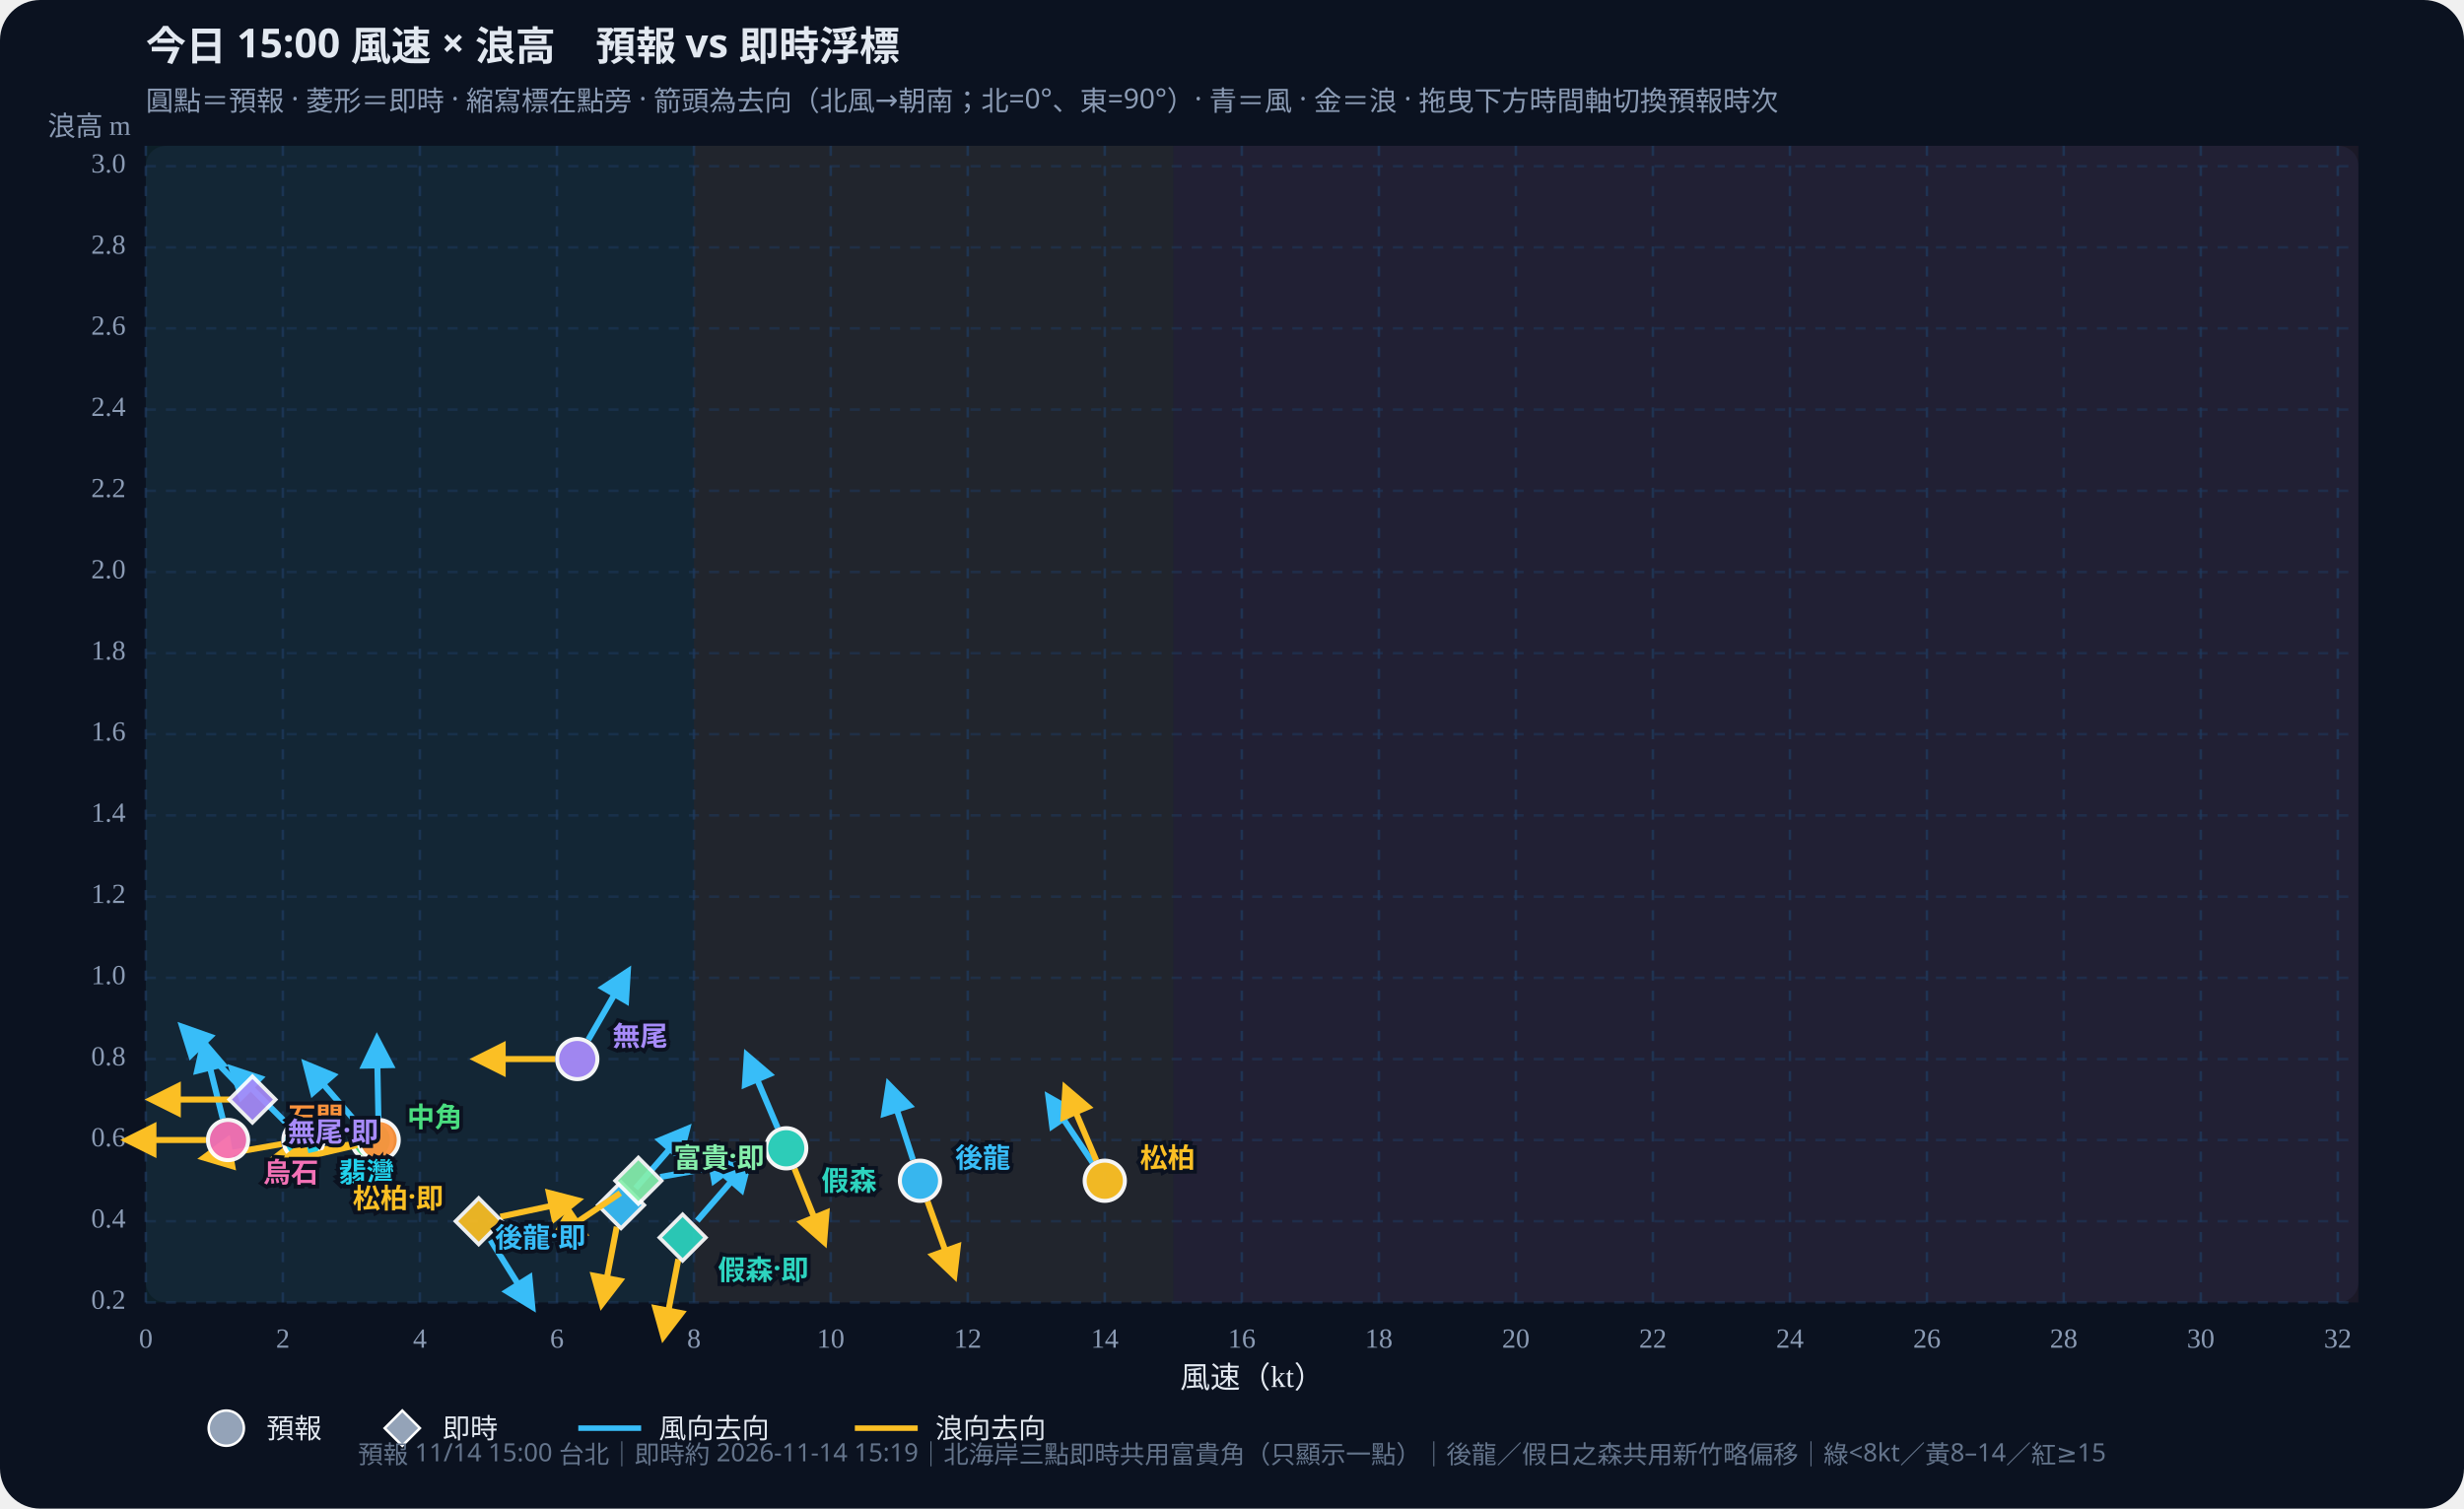
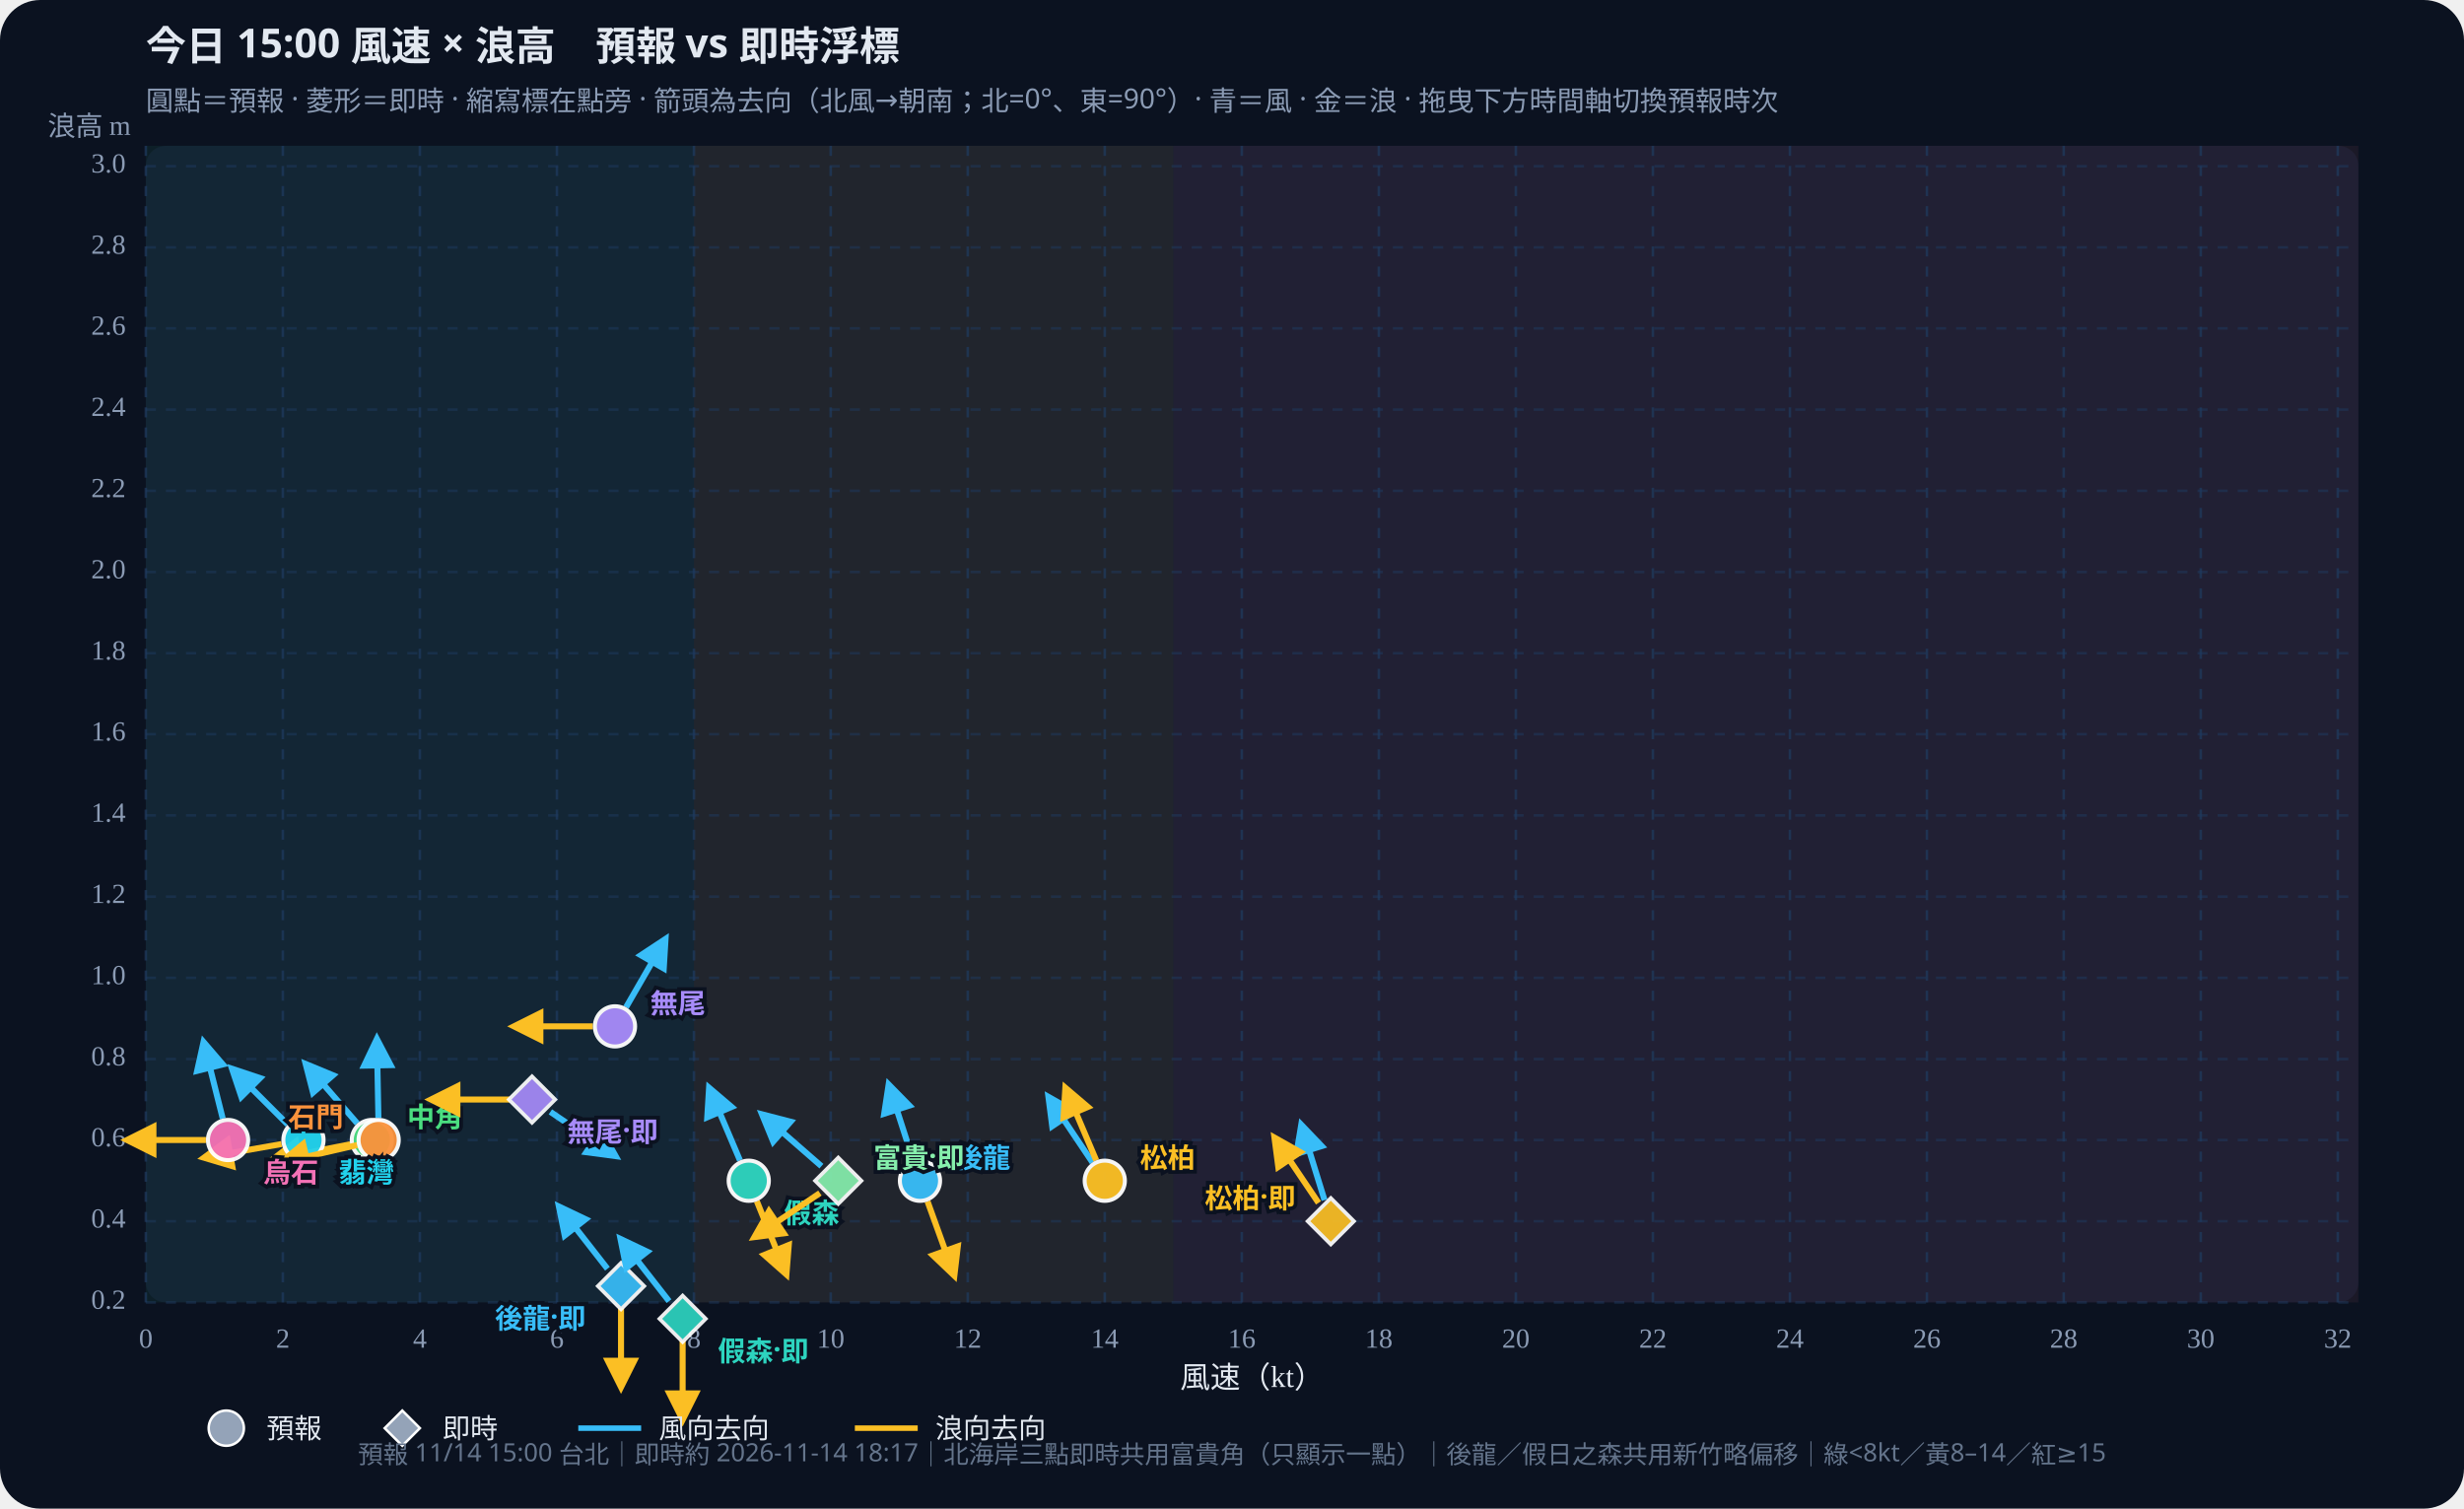
<svg xmlns="http://www.w3.org/2000/svg" id="wws-svg" viewBox="0 0 980 600" role="img" aria-label="風速與浪高散佈圖，可拖曳時間軸切換預報時次" style="width:100%;height:auto;display:block">
  <rect width="980" height="600" fill="#0b1220" rx="16" />
  <rect x="58" y="58" width="880" height="460" fill="#111a2e" rx="8" />
  <rect x="58.0" y="58" width="218.0" height="460" fill="#34d399" opacity="0.07" />
  <rect x="276.0" y="58" width="190.7" height="460" fill="#fbbf24" opacity="0.07" />
  <rect x="466.7" y="58" width="471.3" height="460" fill="#fb7185" opacity="0.07" />
  <defs>
    <marker id="arrow-38bdf8" viewBox="0 0 10 10" refX="8" refY="5" markerWidth="6" markerHeight="6" orient="auto-start-reverse">
      <path d="M0,0 L10,5 L0,10 z" fill="#38bdf8" />
    </marker>
    <marker id="arrow-fbbf24" viewBox="0 0 10 10" refX="8" refY="5" markerWidth="6" markerHeight="6" orient="auto-start-reverse">
      <path d="M0,0 L10,5 L0,10 z" fill="#fbbf24" />
    </marker>
  </defs>
  <text id="wws-title" x="58" y="24" fill="#e2e8f0" font-size="16" font-weight="700" font-family="Noto Sans TC,system-ui,sans-serif">今日 15:00 風速 × 浪高　預報 vs 即時浮標</text>
  <text x="58" y="44" fill="#8b9bb4" font-size="11" font-family="Noto Sans TC,system-ui,sans-serif">圓點＝預報 · 菱形＝即時 · 縮寫標在點旁 · 箭頭為去向（北風→朝南；北=0°、東=90°）· 青＝風 · 金＝浪 · 拖曳下方時間軸切換預報時次</text>
  <line x1="58.0" y1="58" x2="58.0" y2="518" stroke="#1e3a5f" stroke-dasharray="4 4" opacity="0.7" />
  <text x="58.0" y="536" text-anchor="middle" fill="#8b9bb4" font-size="11">0</text>
  <line x1="112.5" y1="58" x2="112.5" y2="518" stroke="#1e3a5f" stroke-dasharray="4 4" opacity="0.7" />
  <text x="112.5" y="536" text-anchor="middle" fill="#8b9bb4" font-size="11">2</text>
  <line x1="167.0" y1="58" x2="167.0" y2="518" stroke="#1e3a5f" stroke-dasharray="4 4" opacity="0.7" />
  <text x="167.0" y="536" text-anchor="middle" fill="#8b9bb4" font-size="11">4</text>
  <line x1="221.5" y1="58" x2="221.5" y2="518" stroke="#1e3a5f" stroke-dasharray="4 4" opacity="0.7" />
  <text x="221.5" y="536" text-anchor="middle" fill="#8b9bb4" font-size="11">6</text>
  <line x1="276.0" y1="58" x2="276.0" y2="518" stroke="#1e3a5f" stroke-dasharray="4 4" opacity="0.7" />
  <text x="276.0" y="536" text-anchor="middle" fill="#8b9bb4" font-size="11">8</text>
  <line x1="330.4" y1="58" x2="330.4" y2="518" stroke="#1e3a5f" stroke-dasharray="4 4" opacity="0.7" />
  <text x="330.4" y="536" text-anchor="middle" fill="#8b9bb4" font-size="11">10</text>
  <line x1="384.9" y1="58" x2="384.9" y2="518" stroke="#1e3a5f" stroke-dasharray="4 4" opacity="0.7" />
  <text x="384.9" y="536" text-anchor="middle" fill="#8b9bb4" font-size="11">12</text>
  <line x1="439.4" y1="58" x2="439.4" y2="518" stroke="#1e3a5f" stroke-dasharray="4 4" opacity="0.7" />
  <text x="439.4" y="536" text-anchor="middle" fill="#8b9bb4" font-size="11">14</text>
  <line x1="493.9" y1="58" x2="493.9" y2="518" stroke="#1e3a5f" stroke-dasharray="4 4" opacity="0.7" />
  <text x="493.9" y="536" text-anchor="middle" fill="#8b9bb4" font-size="11">16</text>
  <line x1="548.4" y1="58" x2="548.4" y2="518" stroke="#1e3a5f" stroke-dasharray="4 4" opacity="0.7" />
  <text x="548.4" y="536" text-anchor="middle" fill="#8b9bb4" font-size="11">18</text>
  <line x1="602.9" y1="58" x2="602.9" y2="518" stroke="#1e3a5f" stroke-dasharray="4 4" opacity="0.7" />
  <text x="602.9" y="536" text-anchor="middle" fill="#8b9bb4" font-size="11">20</text>
  <line x1="657.4" y1="58" x2="657.4" y2="518" stroke="#1e3a5f" stroke-dasharray="4 4" opacity="0.7" />
  <text x="657.4" y="536" text-anchor="middle" fill="#8b9bb4" font-size="11">22</text>
  <line x1="711.9" y1="58" x2="711.9" y2="518" stroke="#1e3a5f" stroke-dasharray="4 4" opacity="0.7" />
  <text x="711.9" y="536" text-anchor="middle" fill="#8b9bb4" font-size="11">24</text>
  <line x1="766.4" y1="58" x2="766.4" y2="518" stroke="#1e3a5f" stroke-dasharray="4 4" opacity="0.7" />
  <text x="766.4" y="536" text-anchor="middle" fill="#8b9bb4" font-size="11">26</text>
  <line x1="820.8" y1="58" x2="820.8" y2="518" stroke="#1e3a5f" stroke-dasharray="4 4" opacity="0.7" />
  <text x="820.8" y="536" text-anchor="middle" fill="#8b9bb4" font-size="11">28</text>
  <line x1="875.3" y1="58" x2="875.3" y2="518" stroke="#1e3a5f" stroke-dasharray="4 4" opacity="0.7" />
  <text x="875.3" y="536" text-anchor="middle" fill="#8b9bb4" font-size="11">30</text>
  <line x1="929.8" y1="58" x2="929.8" y2="518" stroke="#1e3a5f" stroke-dasharray="4 4" opacity="0.7" />
  <text x="929.8" y="536" text-anchor="middle" fill="#8b9bb4" font-size="11">32</text>
  <line x1="58" y1="518.0" x2="938" y2="518.0" stroke="#1e3a5f" stroke-dasharray="4 4" opacity="0.5" />
  <text x="50" y="518.0" text-anchor="end" dominant-baseline="middle" fill="#8b9bb4" font-size="11">0.2</text>
  <line x1="58" y1="485.7" x2="938" y2="485.7" stroke="#1e3a5f" stroke-dasharray="4 4" opacity="0.5" />
  <text x="50" y="485.7" text-anchor="end" dominant-baseline="middle" fill="#8b9bb4" font-size="11">0.4</text>
  <line x1="58" y1="453.4" x2="938" y2="453.4" stroke="#1e3a5f" stroke-dasharray="4 4" opacity="0.5" />
  <text x="50" y="453.4" text-anchor="end" dominant-baseline="middle" fill="#8b9bb4" font-size="11">0.6</text>
  <line x1="58" y1="421.2" x2="938" y2="421.2" stroke="#1e3a5f" stroke-dasharray="4 4" opacity="0.5" />
  <text x="50" y="421.2" text-anchor="end" dominant-baseline="middle" fill="#8b9bb4" font-size="11">0.8</text>
  <line x1="58" y1="388.9" x2="938" y2="388.9" stroke="#1e3a5f" stroke-dasharray="4 4" opacity="0.5" />
  <text x="50" y="388.9" text-anchor="end" dominant-baseline="middle" fill="#8b9bb4" font-size="11">1.0</text>
  <line x1="58" y1="356.6" x2="938" y2="356.6" stroke="#1e3a5f" stroke-dasharray="4 4" opacity="0.5" />
  <text x="50" y="356.6" text-anchor="end" dominant-baseline="middle" fill="#8b9bb4" font-size="11">1.2</text>
  <line x1="58" y1="324.3" x2="938" y2="324.3" stroke="#1e3a5f" stroke-dasharray="4 4" opacity="0.5" />
  <text x="50" y="324.3" text-anchor="end" dominant-baseline="middle" fill="#8b9bb4" font-size="11">1.4</text>
  <line x1="58" y1="292.0" x2="938" y2="292.0" stroke="#1e3a5f" stroke-dasharray="4 4" opacity="0.5" />
  <text x="50" y="292.0" text-anchor="end" dominant-baseline="middle" fill="#8b9bb4" font-size="11">1.6</text>
  <line x1="58" y1="259.8" x2="938" y2="259.8" stroke="#1e3a5f" stroke-dasharray="4 4" opacity="0.5" />
  <text x="50" y="259.8" text-anchor="end" dominant-baseline="middle" fill="#8b9bb4" font-size="11">1.8</text>
  <line x1="58" y1="227.5" x2="938" y2="227.5" stroke="#1e3a5f" stroke-dasharray="4 4" opacity="0.5" />
  <text x="50" y="227.5" text-anchor="end" dominant-baseline="middle" fill="#8b9bb4" font-size="11">2.0</text>
  <line x1="58" y1="195.2" x2="938" y2="195.2" stroke="#1e3a5f" stroke-dasharray="4 4" opacity="0.5" />
  <text x="50" y="195.2" text-anchor="end" dominant-baseline="middle" fill="#8b9bb4" font-size="11">2.2</text>
  <line x1="58" y1="162.9" x2="938" y2="162.9" stroke="#1e3a5f" stroke-dasharray="4 4" opacity="0.5" />
  <text x="50" y="162.9" text-anchor="end" dominant-baseline="middle" fill="#8b9bb4" font-size="11">2.4</text>
  <line x1="58" y1="130.6" x2="938" y2="130.6" stroke="#1e3a5f" stroke-dasharray="4 4" opacity="0.5" />
  <text x="50" y="130.6" text-anchor="end" dominant-baseline="middle" fill="#8b9bb4" font-size="11">2.6</text>
  <line x1="58" y1="98.4" x2="938" y2="98.4" stroke="#1e3a5f" stroke-dasharray="4 4" opacity="0.5" />
  <text x="50" y="98.4" text-anchor="end" dominant-baseline="middle" fill="#8b9bb4" font-size="11">2.8</text>
  <line x1="58" y1="66.1" x2="938" y2="66.1" stroke="#1e3a5f" stroke-dasharray="4 4" opacity="0.5" />
  <text x="50" y="66.1" text-anchor="end" dominant-baseline="middle" fill="#8b9bb4" font-size="11">3.0</text>
  <text x="498" y="552" text-anchor="middle" fill="#e2e8f0" font-size="12">風速（kt）</text>
  <text x="52" y="54" text-anchor="end" fill="#8b9bb4" font-size="11">浪高 m</text>
  <g id="wws-forecast-layer">
    <line x1="363.1" y1="461.2" x2="353.5" y2="431.5" stroke="#38bdf8" stroke-width="2.4" marker-end="url(#arrow-38bdf8)" />
    <line x1="368.9" y1="477.8" x2="379.5" y2="507.2" stroke="#fbbf24" stroke-width="2.4" marker-end="url(#arrow-fbbf24)" />
    <circle cx="365.9" cy="469.6" r="8.0" fill="#38bdf8" stroke="#fff" stroke-width="1.6" opacity="0.95" />
-     <line x1="309.3" y1="448.6" x2="297.1" y2="419.8" stroke="#38bdf8" stroke-width="2.4" marker-end="url(#arrow-38bdf8)" />
-     <line x1="316.0" y1="464.8" x2="327.7" y2="493.8" stroke="#fbbf24" stroke-width="2.4" marker-end="url(#arrow-fbbf24)" />
-     <circle cx="312.7" cy="456.7" r="8.0" fill="#2dd4bf" stroke="#fff" stroke-width="1.6" opacity="0.95" />
+     <line x1="294.3" y1="461.5" x2="282.1" y2="432.8" stroke="#38bdf8" stroke-width="2.4" marker-end="url(#arrow-38bdf8)" />
+     <line x1="301.0" y1="477.7" x2="312.7" y2="506.7" stroke="#fbbf24" stroke-width="2.4" marker-end="url(#arrow-fbbf24)" />
+     <circle cx="297.8" cy="469.6" r="8.0" fill="#2dd4bf" stroke="#fff" stroke-width="1.6" opacity="0.95" />
    <line x1="434.5" y1="462.3" x2="417.1" y2="436.4" stroke="#38bdf8" stroke-width="2.4" marker-end="url(#arrow-38bdf8)" />
    <line x1="436.0" y1="461.5" x2="423.8" y2="432.8" stroke="#fbbf24" stroke-width="2.4" marker-end="url(#arrow-fbbf24)" />
    <circle cx="439.4" cy="469.6" r="8.0" fill="#fbbf24" stroke="#fff" stroke-width="1.6" opacity="0.95" />
    <line x1="142.1" y1="446.8" x2="121.7" y2="423.3" stroke="#38bdf8" stroke-width="2.4" marker-end="url(#arrow-38bdf8)" />
    <line x1="139.3" y1="455.1" x2="108.6" y2="461.1" stroke="#fbbf24" stroke-width="2.4" marker-end="url(#arrow-fbbf24)" />
    <circle cx="147.9" cy="453.4" r="8.0" fill="#4ade80" stroke="#fff" stroke-width="1.6" opacity="0.95" />
    <line x1="114.4" y1="447.2" x2="92.4" y2="425.2" stroke="#38bdf8" stroke-width="2.4" marker-end="url(#arrow-38bdf8)" />
    <line x1="112.0" y1="455.0" x2="81.3" y2="460.4" stroke="#fbbf24" stroke-width="2.4" marker-end="url(#arrow-fbbf24)" />
    <circle cx="120.7" cy="453.4" r="8.0" fill="#22d3ee" stroke="#fff" stroke-width="1.6" opacity="0.95" />
    <line x1="150.5" y1="444.6" x2="149.9" y2="413.4" stroke="#38bdf8" stroke-width="2.4" marker-end="url(#arrow-38bdf8)" />
    <line x1="142.1" y1="455.4" x2="111.7" y2="462.4" stroke="#fbbf24" stroke-width="2.4" marker-end="url(#arrow-fbbf24)" />
    <circle cx="150.6" cy="453.4" r="8.0" fill="#fb923c" stroke="#fff" stroke-width="1.6" opacity="0.95" />
-     <line x1="234.0" y1="413.5" x2="249.6" y2="386.5" stroke="#38bdf8" stroke-width="2.4" marker-end="url(#arrow-38bdf8)" />
-     <line x1="220.8" y1="421.2" x2="189.6" y2="421.2" stroke="#fbbf24" stroke-width="2.4" marker-end="url(#arrow-fbbf24)" />
-     <circle cx="229.6" cy="421.2" r="8.0" fill="#a78bfa" stroke="#fff" stroke-width="1.6" opacity="0.95" />
+     <line x1="249.0" y1="400.6" x2="264.6" y2="373.6" stroke="#38bdf8" stroke-width="2.4" marker-end="url(#arrow-38bdf8)" />
+     <line x1="235.8" y1="408.2" x2="204.6" y2="408.2" stroke="#fbbf24" stroke-width="2.4" marker-end="url(#arrow-fbbf24)" />
+     <circle cx="244.6" cy="408.2" r="8.0" fill="#a78bfa" stroke="#fff" stroke-width="1.6" opacity="0.95" />
    <line x1="88.6" y1="444.9" x2="81.0" y2="414.6" stroke="#38bdf8" stroke-width="2.4" marker-end="url(#arrow-38bdf8)" />
    <line x1="81.9" y1="453.4" x2="50.7" y2="453.4" stroke="#fbbf24" stroke-width="2.4" marker-end="url(#arrow-fbbf24)" />
    <circle cx="90.7" cy="453.4" r="8.0" fill="#f472b6" stroke="#fff" stroke-width="1.6" opacity="0.95" />
    <text x="379.9" y="459.6" text-anchor="start" dominant-baseline="central" fill="#38bdf8" font-size="11" font-weight="700" font-family="Noto Sans TC,system-ui,sans-serif" stroke="#0b1220" stroke-width="3" paint-order="stroke">後龍</text>
-     <text x="326.7" y="468.7" text-anchor="start" dominant-baseline="central" fill="#2dd4bf" font-size="11" font-weight="700" font-family="Noto Sans TC,system-ui,sans-serif" stroke="#0b1220" stroke-width="3" paint-order="stroke">假森</text>
+     <text x="311.8" y="481.6" text-anchor="start" dominant-baseline="central" fill="#2dd4bf" font-size="11" font-weight="700" font-family="Noto Sans TC,system-ui,sans-serif" stroke="#0b1220" stroke-width="3" paint-order="stroke">假森</text>
    <text x="453.4" y="459.6" text-anchor="start" dominant-baseline="central" fill="#fbbf24" font-size="11" font-weight="700" font-family="Noto Sans TC,system-ui,sans-serif" stroke="#0b1220" stroke-width="3" paint-order="stroke">松柏</text>
    <text x="161.9" y="443.4" text-anchor="start" dominant-baseline="central" fill="#4ade80" font-size="11" font-weight="700" font-family="Noto Sans TC,system-ui,sans-serif" stroke="#0b1220" stroke-width="3" paint-order="stroke">中角</text>
    <text x="134.7" y="465.4" text-anchor="start" dominant-baseline="central" fill="#22d3ee" font-size="11" font-weight="700" font-family="Noto Sans TC,system-ui,sans-serif" stroke="#0b1220" stroke-width="3" paint-order="stroke">翡灣</text>
    <text x="136.6" y="443.4" text-anchor="end" dominant-baseline="central" fill="#fb923c" font-size="11" font-weight="700" font-family="Noto Sans TC,system-ui,sans-serif" stroke="#0b1220" stroke-width="3" paint-order="stroke">石門</text>
-     <text x="243.6" y="411.2" text-anchor="start" dominant-baseline="central" fill="#a78bfa" font-size="11" font-weight="700" font-family="Noto Sans TC,system-ui,sans-serif" stroke="#0b1220" stroke-width="3" paint-order="stroke">無尾</text>
+     <text x="258.6" y="398.2" text-anchor="start" dominant-baseline="central" fill="#a78bfa" font-size="11" font-weight="700" font-family="Noto Sans TC,system-ui,sans-serif" stroke="#0b1220" stroke-width="3" paint-order="stroke">無尾</text>
    <text x="104.7" y="465.4" text-anchor="start" dominant-baseline="central" fill="#f472b6" font-size="11" font-weight="700" font-family="Noto Sans TC,system-ui,sans-serif" stroke="#0b1220" stroke-width="3" paint-order="stroke">烏石</text>
  </g>
  <g id="wws-live-layer">
-     <line x1="252.8" y1="472.6" x2="273.2" y2="449.1" stroke="#38bdf8" stroke-width="2.4" marker-end="url(#arrow-38bdf8)" />
-     <line x1="245.3" y1="487.9" x2="239.4" y2="518.5" stroke="#fbbf24" stroke-width="2.4" marker-end="url(#arrow-fbbf24)" />
-     <polygon points="247.0,470.1 256.2,479.3 247.0,488.5 237.8,479.3" fill="#38bdf8" stroke="#fff" stroke-width="1.5" opacity="0.92" />
-     <line x1="277.3" y1="485.5" x2="297.7" y2="462.0" stroke="#38bdf8" stroke-width="2.4" marker-end="url(#arrow-38bdf8)" />
-     <line x1="269.8" y1="500.8" x2="263.9" y2="531.4" stroke="#fbbf24" stroke-width="2.4" marker-end="url(#arrow-fbbf24)" />
-     <polygon points="271.5,483.0 280.7,492.2 271.5,501.4 262.3,492.2" fill="#2dd4bf" stroke="#fff" stroke-width="1.5" opacity="0.92" />
-     <line x1="195.1" y1="493.2" x2="211.6" y2="519.6" stroke="#38bdf8" stroke-width="2.4" marker-end="url(#arrow-38bdf8)" />
-     <line x1="199.0" y1="483.9" x2="229.5" y2="477.4" stroke="#fbbf24" stroke-width="2.4" marker-end="url(#arrow-fbbf24)" />
-     <polygon points="190.4,476.5 199.6,485.7 190.4,494.9 181.2,485.7" fill="#fbbf24" stroke="#fff" stroke-width="1.5" opacity="0.92" />
-     <line x1="262.6" y1="468.1" x2="293.3" y2="462.6" stroke="#38bdf8" stroke-width="2.4" marker-end="url(#arrow-38bdf8)" />
-     <line x1="246.7" y1="474.5" x2="220.8" y2="491.9" stroke="#fbbf24" stroke-width="2.4" marker-end="url(#arrow-fbbf24)" />
-     <polygon points="253.9,460.4 263.1,469.6 253.9,478.8 244.7,469.6" fill="#86efac" stroke="#fff" stroke-width="1.5" opacity="0.92" />
-     <line x1="94.3" y1="431.0" x2="72.6" y2="408.5" stroke="#38bdf8" stroke-width="2.4" marker-end="url(#arrow-38bdf8)" />
-     <line x1="91.6" y1="437.3" x2="60.4" y2="437.3" stroke="#fbbf24" stroke-width="2.4" marker-end="url(#arrow-fbbf24)" />
-     <polygon points="100.4,428.1 109.6,437.3 100.4,446.5 91.2,437.3" fill="#a78bfa" stroke="#fff" stroke-width="1.5" opacity="0.92" />
-     <text x="233.0" y="491.3" text-anchor="end" dominant-baseline="central" fill="#38bdf8" font-size="11" font-weight="700" font-family="Noto Sans TC,system-ui,sans-serif" stroke="#0b1220" stroke-width="3" paint-order="stroke">後龍·即</text>
-     <text x="285.5" y="504.2" text-anchor="start" dominant-baseline="central" fill="#2dd4bf" font-size="11" font-weight="700" font-family="Noto Sans TC,system-ui,sans-serif" stroke="#0b1220" stroke-width="3" paint-order="stroke">假森·即</text>
-     <text x="176.4" y="475.7" text-anchor="end" dominant-baseline="central" fill="#fbbf24" font-size="11" font-weight="700" font-family="Noto Sans TC,system-ui,sans-serif" stroke="#0b1220" stroke-width="3" paint-order="stroke">松柏·即</text>
-     <text x="267.9" y="459.6" text-anchor="start" dominant-baseline="central" fill="#86efac" font-size="11" font-weight="700" font-family="Noto Sans TC,system-ui,sans-serif" stroke="#0b1220" stroke-width="3" paint-order="stroke">富貴·即</text>
-     <text x="114.4" y="449.3" text-anchor="start" dominant-baseline="central" fill="#a78bfa" font-size="11" font-weight="700" font-family="Noto Sans TC,system-ui,sans-serif" stroke="#0b1220" stroke-width="3" paint-order="stroke">無尾·即</text>
+     <line x1="241.6" y1="504.6" x2="222.4" y2="480.0" stroke="#38bdf8" stroke-width="2.4" marker-end="url(#arrow-38bdf8)" />
+     <line x1="247.0" y1="520.3" x2="247.0" y2="551.5" stroke="#fbbf24" stroke-width="2.4" marker-end="url(#arrow-fbbf24)" />
+     <polygon points="247.0,502.3 256.2,511.5 247.0,520.7 237.8,511.5" fill="#38bdf8" stroke="#fff" stroke-width="1.5" opacity="0.92" />
+     <line x1="266.1" y1="517.5" x2="246.9" y2="492.9" stroke="#38bdf8" stroke-width="2.4" marker-end="url(#arrow-38bdf8)" />
+     <line x1="271.5" y1="533.3" x2="271.5" y2="564.5" stroke="#fbbf24" stroke-width="2.4" marker-end="url(#arrow-fbbf24)" />
+     <polygon points="271.5,515.3 280.7,524.5 271.5,533.7 262.3,524.5" fill="#2dd4bf" stroke="#fff" stroke-width="1.5" opacity="0.92" />
+     <line x1="526.8" y1="477.3" x2="517.6" y2="447.5" stroke="#38bdf8" stroke-width="2.4" marker-end="url(#arrow-38bdf8)" />
+     <line x1="524.4" y1="478.4" x2="507.0" y2="452.6" stroke="#fbbf24" stroke-width="2.4" marker-end="url(#arrow-fbbf24)" />
+     <polygon points="529.3,476.5 538.5,485.7 529.3,494.9 520.1,485.7" fill="#fbbf24" stroke="#fff" stroke-width="1.5" opacity="0.92" />
+     <line x1="326.7" y1="463.8" x2="303.2" y2="443.3" stroke="#38bdf8" stroke-width="2.4" marker-end="url(#arrow-38bdf8)" />
+     <line x1="326.1" y1="474.5" x2="300.2" y2="491.9" stroke="#fbbf24" stroke-width="2.4" marker-end="url(#arrow-fbbf24)" />
+     <polygon points="333.4,460.4 342.6,469.6 333.4,478.8 324.2,469.6" fill="#86efac" stroke="#fff" stroke-width="1.5" opacity="0.92" />
+     <line x1="218.9" y1="442.2" x2="244.7" y2="459.7" stroke="#38bdf8" stroke-width="2.4" marker-end="url(#arrow-38bdf8)" />
+     <line x1="202.8" y1="437.3" x2="171.6" y2="437.3" stroke="#fbbf24" stroke-width="2.4" marker-end="url(#arrow-fbbf24)" />
+     <polygon points="211.6,428.1 220.8,437.3 211.6,446.5 202.4,437.3" fill="#a78bfa" stroke="#fff" stroke-width="1.5" opacity="0.92" />
+     <text x="233.0" y="523.5" text-anchor="end" dominant-baseline="central" fill="#38bdf8" font-size="11" font-weight="700" font-family="Noto Sans TC,system-ui,sans-serif" stroke="#0b1220" stroke-width="3" paint-order="stroke">後龍·即</text>
+     <text x="285.5" y="536.5" text-anchor="start" dominant-baseline="central" fill="#2dd4bf" font-size="11" font-weight="700" font-family="Noto Sans TC,system-ui,sans-serif" stroke="#0b1220" stroke-width="3" paint-order="stroke">假森·即</text>
+     <text x="515.3" y="475.7" text-anchor="end" dominant-baseline="central" fill="#fbbf24" font-size="11" font-weight="700" font-family="Noto Sans TC,system-ui,sans-serif" stroke="#0b1220" stroke-width="3" paint-order="stroke">松柏·即</text>
+     <text x="347.4" y="459.6" text-anchor="start" dominant-baseline="central" fill="#86efac" font-size="11" font-weight="700" font-family="Noto Sans TC,system-ui,sans-serif" stroke="#0b1220" stroke-width="3" paint-order="stroke">富貴·即</text>
+     <text x="225.6" y="449.3" text-anchor="start" dominant-baseline="central" fill="#a78bfa" font-size="11" font-weight="700" font-family="Noto Sans TC,system-ui,sans-serif" stroke="#0b1220" stroke-width="3" paint-order="stroke">無尾·即</text>
  </g>
  <circle cx="90" cy="568" r="7" fill="#94a3b8" stroke="#fff" />
  <text x="106" y="572" fill="#e2e8f0" font-size="11" font-family="Noto Sans TC,system-ui,sans-serif">預報</text>
  <polygon points="160,561 167,568 160,575 153,568" fill="#94a3b8" stroke="#fff" />
  <text x="176" y="572" fill="#e2e8f0" font-size="11" font-family="Noto Sans TC,system-ui,sans-serif">即時</text>
  <line x1="230" y1="568" x2="255" y2="568" stroke="#38bdf8" stroke-width="2.2" />
  <text x="262" y="572" fill="#e2e8f0" font-size="11" font-family="Noto Sans TC,system-ui,sans-serif">風向去向</text>
  <line x1="340" y1="568" x2="365" y2="568" stroke="#fbbf24" stroke-width="2.2" />
  <text x="372" y="572" fill="#e2e8f0" font-size="11" font-family="Noto Sans TC,system-ui,sans-serif">浪向去向</text>
-   <text id="wws-foot" x="490" y="582" text-anchor="middle" fill="#64748b" font-size="10" font-family="Noto Sans TC,system-ui,sans-serif">預報 11/14 15:00 台北｜即時約 2026-11-14 15:19｜北海岸三點即時共用富貴角（只顯示一點）｜後龍／假日之森共用新竹略偏移｜綠&lt;8kt／黃8–14／紅≥15</text>
+   <text id="wws-foot" x="490" y="582" text-anchor="middle" fill="#64748b" font-size="10" font-family="Noto Sans TC,system-ui,sans-serif">預報 11/14 15:00 台北｜即時約 2026-11-14 18:17｜北海岸三點即時共用富貴角（只顯示一點）｜後龍／假日之森共用新竹略偏移｜綠&lt;8kt／黃8–14／紅≥15</text>
</svg>
